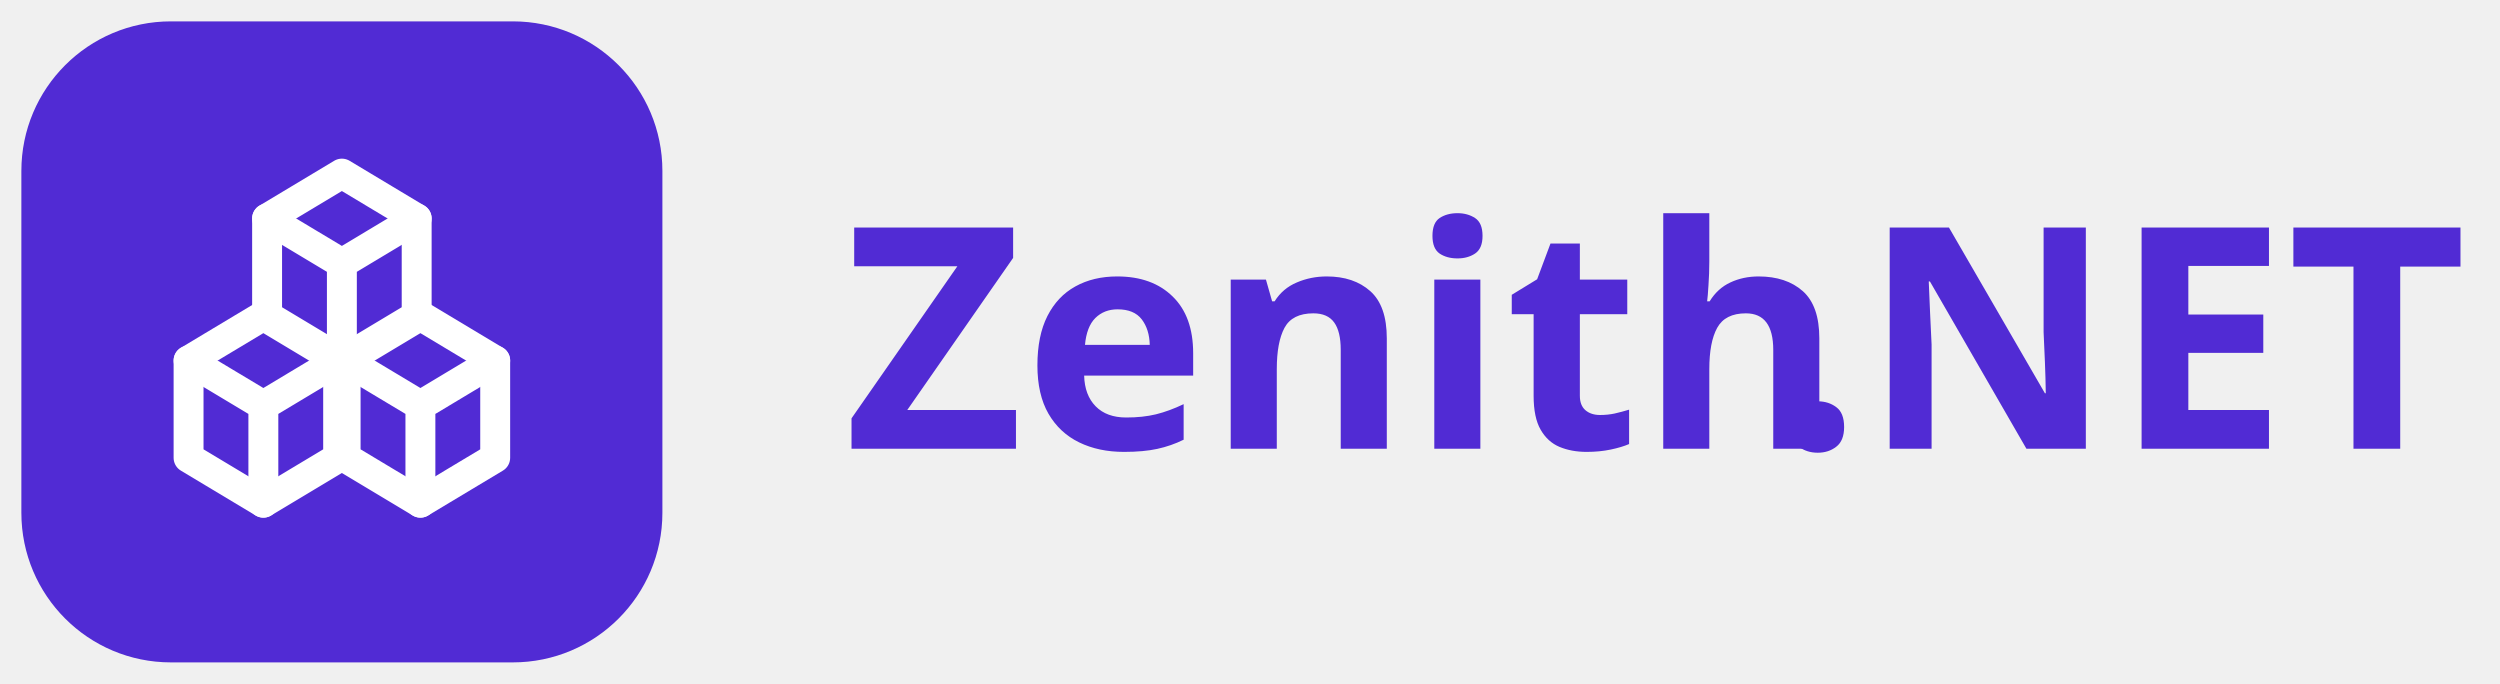
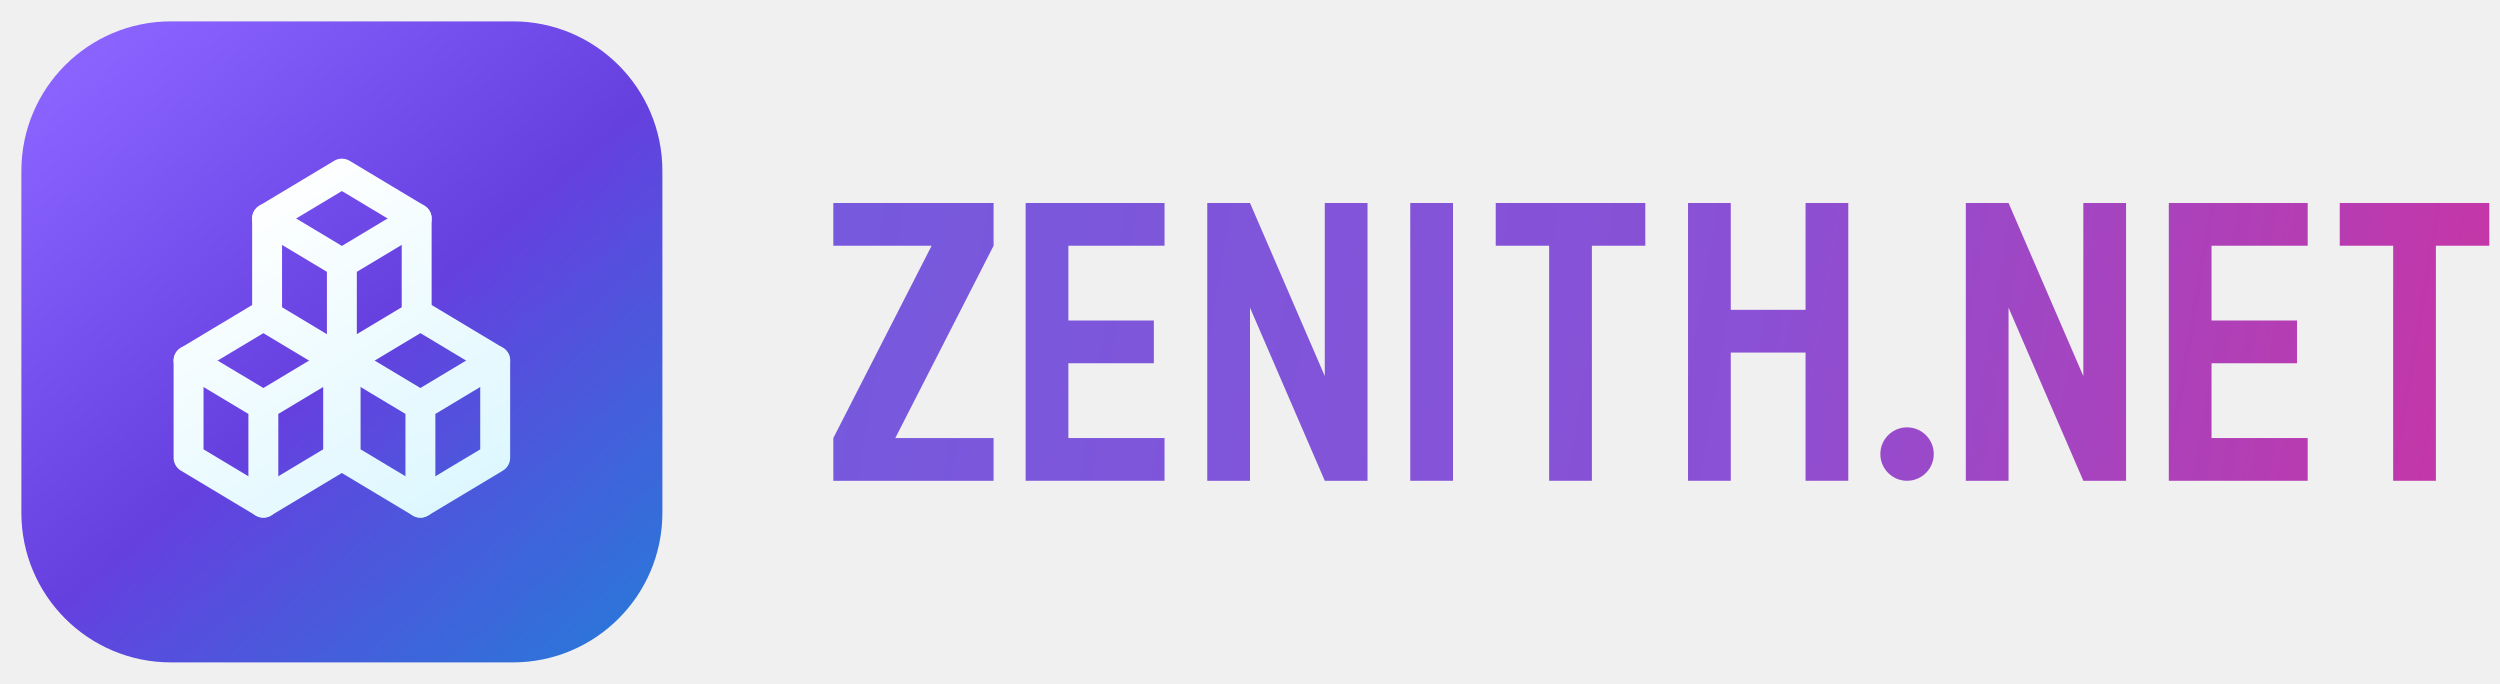
- <svg xmlns="http://www.w3.org/2000/svg" viewBox="0 0 234 64" role="img" aria-labelledby="title">
-   <rect x="2" y="2" width="60" height="60" rx="14" fill="#512BD4" />
-   <g transform="translate(9.6 9.6) scale(0.7)" fill="none" stroke="#FFFFFF" stroke-width="4" stroke-linecap="round" stroke-linejoin="round">
+ <svg xmlns="http://www.w3.org/2000/svg" viewBox="0 0 234 64" role="img" aria-labelledby="logo-title" shape-rendering="geometricPrecision">
+   <defs>
+     <linearGradient id="logo-surface" x1="9" y1="5" x2="57" y2="61" gradientUnits="userSpaceOnUse">
+       <stop offset="0" stop-color="#8A63FF" />
+       <stop offset="0.5" stop-color="#6540DF" />
+       <stop offset="1" stop-color="#2B76D9" />
+     </linearGradient>
+     <linearGradient id="logo-lines" x1="20" y1="12" x2="47" y2="54" gradientUnits="userSpaceOnUse">
+       <stop offset="0" stop-color="#FFFFFF" />
+       <stop offset="1" stop-color="#DDF7FF" />
+     </linearGradient>
+     <linearGradient id="wordmark-fill" x1="78" y1="19" x2="233" y2="45" gradientUnits="userSpaceOnUse">
+       <stop offset="0" stop-color="#7659DD" />
+       <stop offset="0.55" stop-color="#8A50D5" />
+       <stop offset="1" stop-color="#C735A5" />
+     </linearGradient>
+     <g id="wordmark-shape">
+       <path d="M78 19h15v4L83.8 41H93v4H78v-4l9.2-18H78Z" />
+       <path d="M96 19h13v4h-9v7h8v4h-8v7h9v4H96Z" />
+       <path d="M113 19h4l7 16.2V19h4v26h-4l-7-16.2V45h-4Z" />
+       <path d="M132 19h4v26h-4Z" />
+       <path d="M140 19h14v4h-5v22h-4V23h-5Z" />
+       <path d="M158 19h4v10h7V19h4v26h-4V33h-7v12h-4Z" />
+       <circle cx="178.5" cy="42.5" r="2.5" />
+       <path d="M184 19h4l7 16.2V19h4v26h-4l-7-16.2V45h-4Z" />
+       <path d="M203 19h13v4h-9v7h8v4h-8v7h9v4h-13Z" />
+       <path d="M219 19h14v4h-5v22h-4V23h-5Z" />
+     </g>
+   </defs>
+   <rect x="2" y="2" width="60" height="60" rx="14" fill="url(#logo-surface)" />
+   <g transform="translate(9.6 9.6) scale(0.7)" fill="none" stroke="url(#logo-lines)" stroke-width="4" stroke-linecap="round" stroke-linejoin="round">
    <g>
      <path d="M32 9.5 42 15.5v13L32 34.5 22 28.5v-13L32 9.5Z" />
      <path d="m22 15.5 10 6 10-6M32 21.5v13" />
    </g>
    <g>
      <path d="m21.5 28.5 10 6v13l-10 6-10-6v-13l10-6Z" />
      <path d="m11.5 34.5 10 6 10-6m-10 6v13" />
    </g>
    <g>
      <path d="m42.5 28.5 10 6v13l-10 6-10-6v-13l10-6Z" />
      <path d="m32.5 34.5 10 6 10-6m-10 6v13" />
    </g>
  </g>
-   <text x="79" y="42" fill="#512BD4" font-family="Aptos Display, Segoe UI, sans-serif" font-size="29" font-weight="750">Zenith</text>
-   <text x="166" y="42" fill="#512BD4" font-family="Aptos Display, Segoe UI, sans-serif" font-size="29" font-weight="750">.NET</text>
+   <use href="#wordmark-shape" fill="url(#wordmark-fill)" aria-hidden="true" />
</svg>
